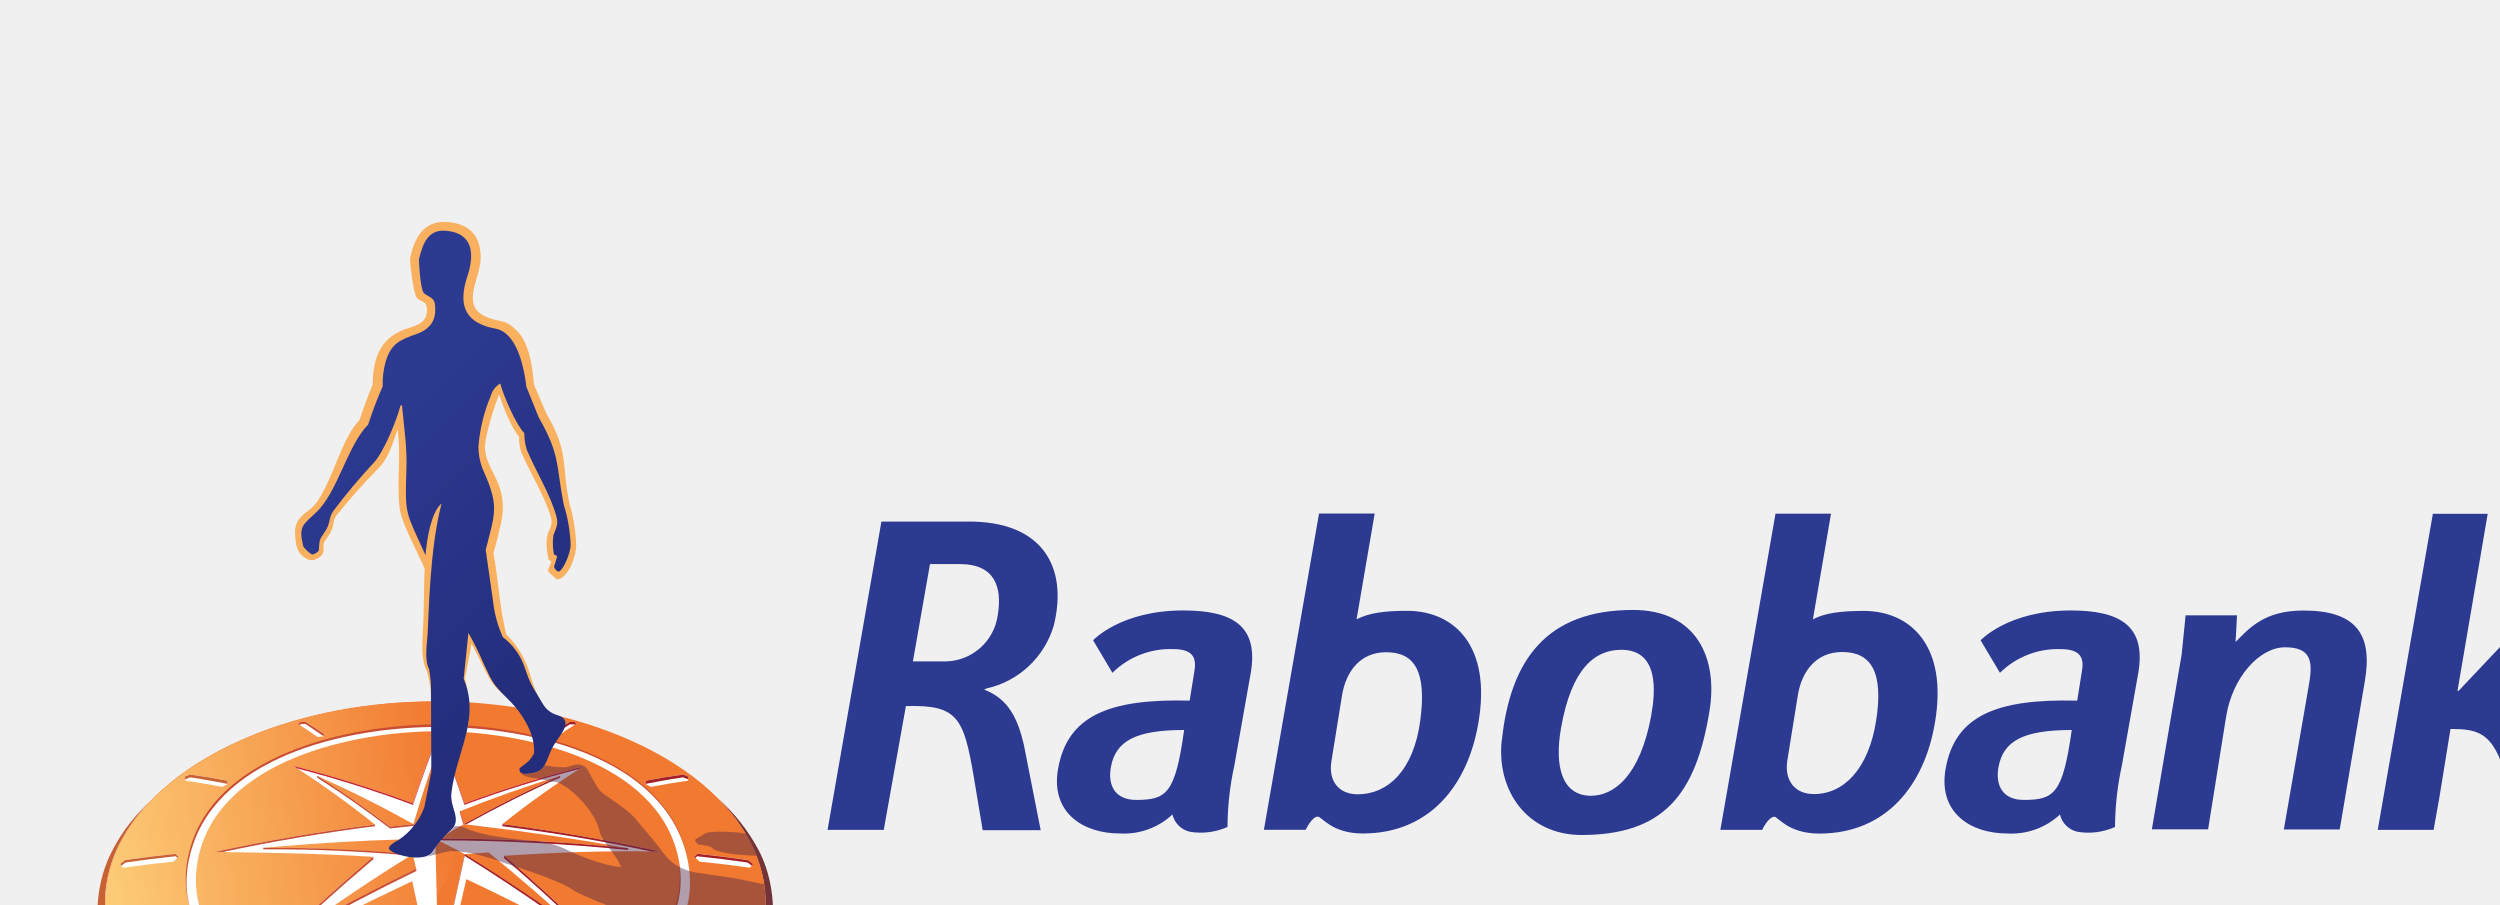
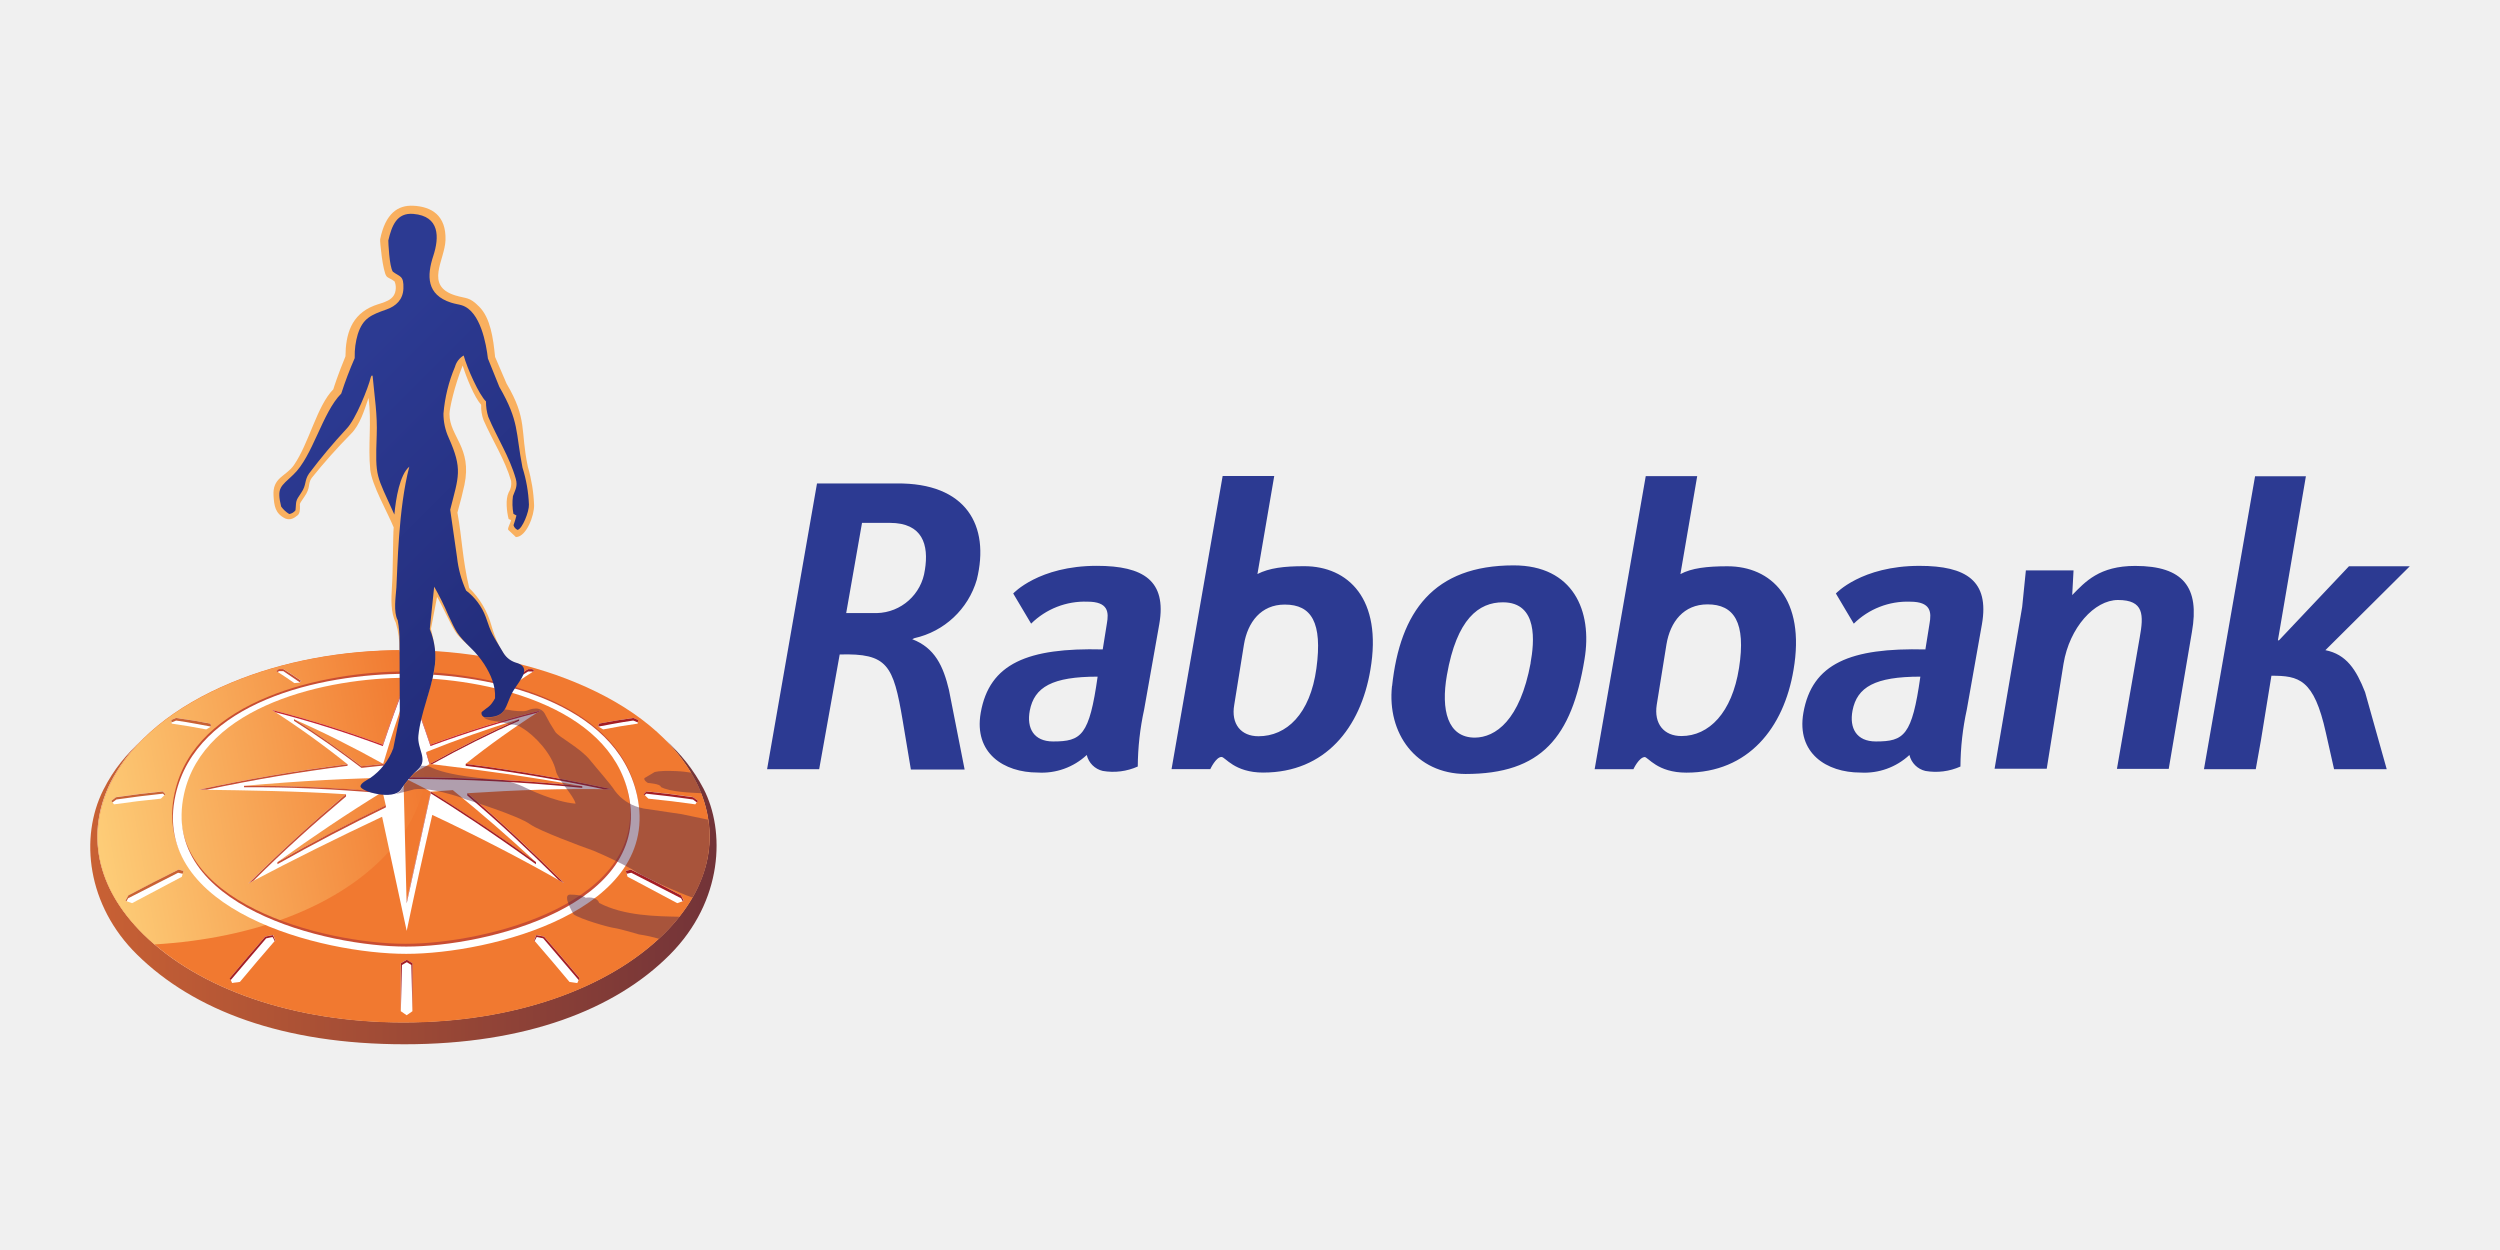
- <svg xmlns="http://www.w3.org/2000/svg">
+ <svg xmlns="http://www.w3.org/2000/svg" width="120" height="60">
  <defs>
    <linearGradient id="A" x1="223.43" y1="222.58" x2="377.75" y2="222.58" gradientUnits="userSpaceOnUse">
      <stop offset="0" stop-color="#c96134" />
      <stop offset="1" stop-color="#723338" />
    </linearGradient>
    <linearGradient id="B" x1="210.7" y1="209.15" x2="306.08" y2="192.33" gradientUnits="userSpaceOnUse">
      <stop offset="0" stop-color="#ffdb84" />
      <stop offset="1" stop-color="#f17930" />
    </linearGradient>
    <linearGradient id="C" x1="275.79" y1="104.05" x2="331.01" y2="159.28" gradientUnits="userSpaceOnUse">
      <stop offset="0" stop-color="#2c3a92" />
      <stop offset="1" stop-color="#232d7b" />
    </linearGradient>
  </defs>
  <g transform="translate(.176)">
    <path d="M83.296 32.07c-.336 2.14-1.438 3.26-2.765 3.26-.84 0-1.327-.59-1.183-1.505l.467-2.9c.18-1.075.823-1.915 1.97-1.915 1.273-.003 1.855.864 1.512 3.06zm-4.54 4.264c.18 0 .608.753 2.016.753 2.974 0 4.674-2.15 5.14-4.926.59-3.42-1.075-4.98-3.17-4.98-.985 0-1.72.087-2.258.376l.806-4.704h-2.47l-2.453 14.07h1.86s.27-.585.554-.585h-.017zm26.28-6c.376-2.13-.4-3.17-2.722-3.17-1.72 0-2.396.756-3.024 1.4l.064-1.186h-2.288l-.178 1.757-1.324 7.765h2.503l.806-5.04c.286-1.737 1.485-3.06 2.614-3.06 1.253 0 1.24.716 1.042 1.808l-1.092 6.297h2.486zm10.457-3.152h-2.92l-3.36 3.555h-.05l1.344-7.876h-2.44l-2.453 14.062h2.486l.252-1.408.5-3.08c1.307 0 2.043.144 2.614 2.738l.393 1.747h2.527l-1.038-3.696c-.43-1.092-.9-1.814-1.905-2.016zm-71.78 3.45a4.03 4.03 0 0 0 2.997-2.806c.645-2.614-.52-4.657-3.85-4.62H39.04l-2.396 13.716h2.5l.985-5.507c2.295-.064 2.574.497 3.024 3.17l.393 2.352h2.58l-.753-3.824c-.27-1.13-.672-2.016-1.76-2.43zm.504-3.27c-.157 1.163-1.135 2.04-2.308 2.066h-1.468l.76-4.33h1.344c1.562.003 1.872 1.048 1.673 2.265zm11.253 2.594c.36-2.077-.753-2.796-3-2.796-2.792 0-4.012 1.327-4.012 1.327l.86 1.448a3.66 3.66 0 0 1 2.705-1.055c1.008 0 1.028.51.93 1.055l-.198 1.237c-3.6-.09-5.443.672-5.857 3.044-.336 1.935 1.11 2.866 2.738 2.866a3.16 3.16 0 0 0 2.352-.843 1.03 1.03 0 0 0 .769.766c.57.098 1.153.024 1.68-.212a13.2 13.2 0 0 1 .306-2.738zM52.51 32.48c-.4 2.83-.776 3.11-2.137 3.11-.93 0-1.277-.638-1.12-1.478.218-1.136 1.08-1.633 3.26-1.633zm42.448-2.523c.36-2.077-.753-2.796-3-2.796-2.792 0-4.012 1.327-4.012 1.327l.86 1.448a3.66 3.66 0 0 1 2.705-1.055c1.008 0 1.028.51.93 1.055l-.198 1.237c-3.6-.09-5.443.672-5.857 3.044-.336 1.935 1.11 2.866 2.738 2.866.867.053 1.717-.252 2.352-.843a1.03 1.03 0 0 0 .769.766c.57.098 1.153.024 1.68-.212a13.21 13.21 0 0 1 .306-2.738zm-2.957 2.523c-.4 2.83-.776 3.11-2.137 3.11-.93 0-1.277-.638-1.12-1.478.218-1.136 1.08-1.633 3.26-1.633zm-31.54 4.603c2.974 0 4.674-2.15 5.14-4.926.59-3.42-1.075-4.98-3.17-4.98-.985 0-1.68.087-2.25.376l.806-4.704h-2.476l-2.453 14.07h1.86s.27-.585.538-.585c.18-.003.612.75 2.006.75zM61.5 29.02c1.273 0 1.81.86 1.512 3.06s-1.438 3.26-2.782 3.26c-.84 0-1.324-.59-1.163-1.505l.467-2.9c.178-1.075.823-1.915 1.952-1.915h.017zm5.144 3.914c.383-3.582 1.996-5.796 5.836-5.796 2.85 0 3.794 2.174 3.4 4.513-.612 3.74-2.066 5.5-5.712 5.5-2.372-.013-3.773-1.942-3.528-4.227zm6.646-1.11c.18-.99.376-2.913-1.327-2.913-1.146 0-2.214.776-2.688 3.498-.292 1.663.027 2.997 1.344 2.997.98-.01 2.164-.813 2.678-3.595z" fill="#2c3a92" />
    <g transform="matrix(.1948 0 0 .1948 -39.36724 -.538683)">
      <path d="M365 185a40.62 40.62 0 0 1 7.79 10.64c6 12.18 3.8 25.62-8.15 37.34-13.7 13.43-37 21.7-64.05 21.7s-50.36-8.26-64.06-21.7c-11.94-11.72-14.14-25.16-8.15-37.34A41 41 0 0 1 236.2 185c-3.82 3.7-6.84 7-9.58 12.45-5.85 11.7-4 28.43 8.37 40.56 14 13.77 36 22.07 65.87 22.07s51.92-8.55 65.37-22.07c13.2-13.26 13.7-30.52 8.3-40.93A41.89 41.89 0 0 0 365 185z" fill="url(#A)" />
      <path d="M343.08 170.95c-12.68-5.26-27.45-8-42.44-8s-29.76 2.7-42.44 8c-13.88 5.76-24.62 14.3-29.76 24.74-6 12.18-3.8 25.62 8.15 37.34 13.7 13.43 37 21.7 64.06 21.7S351 246.45 364.7 233c11.94-11.72 14.14-25.16 8.15-37.34-5.15-10.42-15.84-18.96-29.76-24.7z" fill="#f17930" />
      <path d="M303.15 176.82c-2.5-5.12-2-9.76-1.48-13.82h-1c-15 0-29.76 2.7-42.44 8-13.88 5.76-24.62 14.3-29.76 24.74-6 12.18-3.8 25.62 8.15 37.34q1.26 1.23 2.62 2.4c50.36-3 76.7-32.5 63.9-58.67z" fill="url(#B)" />
      <g fill-rule="evenodd">
        <path d="M268.17 177.7a270.12 270.12 0 0 1 27.33 8.56c1.8-5.4 3.7-10.74 5.87-16 2.18 5.24 4.08 10.6 5.88 16a266.28 266.28 0 0 1 27.17-8.44A209.3 209.3 0 0 0 315.91 191c12.38 1.58 24 3.63 36.17 6.27-12.16-.27-23.6.17-35.73.95 8.56 7.25 15.9 14.27 23.85 22.17-10.9-6.23-21.14-11.46-32.5-16.83q-3.3 14.25-6.3 28.58l-6.06-28.12c-11.36 5.36-21.7 10.48-33 16.45a417.37 417.37 0 0 1 24.07-22c-12.14-.78-23.78-.95-36.2-1.12 12.2-2.63 24.24-4.7 36.6-6.27a214.39 214.39 0 0 0-18.64-13.39zm33.2 16.62q0-10.5 0-21c-2.13 5.84-4 11.76-5.78 17.7q2.9 1.6 5.78 3.28zM273.63 180c7.5 3.3 14.8 7 22 11q-2.67.27-5.33.57c-5.42-4.06-10.95-7.96-16.67-11.57zm27.75 14.3q21.68 0 43.28 2.2c-12.62-2.28-24.9-4-37.54-5.5q-2.9 1.62-5.74 3.3zM329.1 180c-7.5 3.3-14.83 7-22 11q-.43-1.47-.88-2.94c7.52-3 15.14-5.72 22.88-8.06zm-28.5 14.32l.77 30.7 5.94-27.17c-1.97-1.2-4.72-2.38-6.7-3.54zm32.62 20.9c-8.43-6.1-17.06-11.9-25.9-17.37q2.72-.22 5.44-.4c7.02 5.68 13.83 11.62 20.47 17.76zm-31.85-20.9c-14.55.2-25.9.86-40.1 2.08 12.25 0 21.76.5 34.2 1.48q2.92-1.82 5.88-3.58zm-31.84 20.9c8.44-6.08 17.08-11.9 25.94-17.35l.78 3.4q-13.6 6.52-26.72 13.94z" fill="#fff" />
        <path d="M301.38 170.6c2.18 5.24 4.08 10.6 5.88 16a267.4 267.4 0 0 1 26.23-8.19l.94-.6a266.28 266.28 0 0 0-27.17 8.44c-1.8-5.38-3.7-10.73-5.88-16-2.18 5.25-4.08 10.6-5.87 16a270.12 270.12 0 0 0-27.33-8.56l.93.6a271.48 271.48 0 0 1 26.4 8.32c1.8-5.4 3.7-10.76 5.87-16z" fill="#c62731" />
        <path d="M286.4 198.47c-8.43 7.15-16.2 14.22-24 22l1.25-.7c7.7-7.6 14.52-13.76 22.8-20.75v-.53z" fill="#c84d33" />
        <path d="M301.38 194.3v.35zm-.3.18l-.3.18q-2.66 1.58-5.3 3.2l.08.35 5.8-3.5v-.43z" fill="#c11a24" />
        <path d="M295.6 191l-.54.06-4.8.5c-5.4-4.08-10.9-8-16.63-11.6v.42c5.72 3.6 11.24 7.5 16.63 11.6q2.66-.3 5.33-.57l5.08 2.86h.7L295.6 191zm-26.05 24.7q13.13-7.4 26.72-14v-.5q-13.6 6.53-26.72 14z" fill="#c84d33" />
        <path d="M307.33 197.84L301.4 225v.35l5.92-27.1c6 3.72 14.82 9.46 25.93 17.48v-.53c-8.43-6.08-17.06-11.9-25.9-17.36zm9.4.7l-.4-.33v.57c8.26 7 14.85 13.26 22.55 20.86l1.3.74c-8.1-8.02-15.32-14.9-23.46-21.84z" fill="#a41e25" />
        <path d="M286.45 191.13c-12.24 1.57-24.16 3.6-36.23 6.22h1.9c11.6-2.46 22.94-4.38 34.7-5.88v-.42zm9.05 6.74c-11.4-1-22.74-1.55-34.18-1.46v.35c11.28-.1 22.47.46 33.7 1.42l.46-.32" fill="#c84d33" />
        <g fill="#a41e25">
          <path d="M315.9 191c12.38 1.58 24 3.63 36.17 6.27h-2c-11.6-2.46-22.36-4.3-34.13-5.8V191z" />
          <path d="M301.38 194.3q21.68 0 43.28 2.2v.4q-21.27-2.13-42.62-2.2l-.36-.2-.3-.18h.62m5.12-3.32l.52.06c7-3.87 14.13-7.48 21.46-10.7V180c-7.5 3.3-14.8 7-22 11" />
        </g>
        <path d="M307.12 191q-.43-1.47-.88-2.94v.35l.76 2.6.1-.05" fill="#c11a24" />
        <path d="M302.82 251.93l-1.43 1-1.45-1v-11.8c.42-.3 1-.58 1.46-.87.42.3 1 .58 1.4.87q0 5.86.01 11.8zM232.8 223.4l-.7 1.33 1.63.58 12.27-6.5a12.24 12.24 0 0 1 .42-1.44l-1.25-.33q-6.16 3.1-12.36 6.38zm-3.03-24.2l-1.13.9.63.86q5.78-.83 11.56-1.4l1.13-1.1-.68-.7q-5.76.6-11.5 1.42zm14.8-19.53l-1.17.5c0 .23.08.66.1.9q4.26.6 8.5 1.43l1.2-.7-.15-.74q-4.24-.8-8.5-1.4zm86.73-12.02h1.08l.43.43q-2.23 1.4-4.38 2.93h-1.13l-.42-.47q2.17-1.54 4.42-2.9zm-30.93-4.1l.8-.25.83.25q0 1.74 0 3.47l-.86.3-.84-.3q.04-1.73.06-3.47zm-31.05 4.6c.14-.14.45-.4.6-.53h1.1q2.25 1.4 4.42 2.9l-.42.46c-.37 0-.92.1-1.3.1q-2.17-1.52-4.4-2.93zm-9.04 76.56c-.58.14-1.33.14-1.9.28-.13-.4-.42-.83-.54-1.24q4.32-5.16 8.75-10.24l1.9-.37.55 1.3q-4.43 5.1-8.74 10.28zM369 223.4l.7 1.33-1.63.58-12.25-6.52a12.25 12.25 0 0 0-.42-1.44l1.25-.33q6.2 3.1 12.36 6.38zm3-24.2l1.13.9-.62.86q-5.78-.83-11.56-1.4l-1.13-1.1.68-.7q5.78.6 11.5 1.42zm-14.76-19.53l1.17.5c0 .23-.08.66-.1.9q-4.26.6-8.5 1.43l-1.2-.7.15-.74q4.25-.8 8.5-1.4zm-15.7 65.05l1.9.28.54-1.24q-4.32-5.16-8.75-10.24l-1.9-.37-.55 1.3q4.43 5.1 8.74 10.28z" fill="#fff" />
        <path d="M232.76 224.1l-.4.73-.26-.1.7-1.33q6.16-3.28 12.37-6.36l1.25.33-.23.7c-.33-.1-.8-.17-1.12-.25l-12.3 6.28zm-2.86-24.36l-1 .74-.27-.37 1.13-.9q5.76-.84 11.52-1.43l.68.7-.23.23-.4-.38a278.62 278.62 0 0 0-11.43 1.43zm13.57-18.97l-.08-.6 1.17-.5q4.25.58 8.5 1.4l.15.74c-.06 0-5.8-1.13-8.62-1.5z" fill="#c96134" />
        <path d="M332.38 168.26l.06.06.37-.24-.43-.43h-1.08q-2.25 1.4-4.42 2.9l.33.37q2-1.4 4.1-2.7h1.08z" fill="#a41e25" />
        <path d="M300.37 164.15l.8-.25.83.25v-.6l-.83-.25-.8.25z" fill="#b41a23" />
        <path d="M271 168.13l4.05 2.76.34-.37q-2.17-1.5-4.42-2.9h-1.1c-.14.14-.46.4-.6.53l.36.23.27-.24z" fill="#c84d33" />
        <path d="M268.35 233.65c.16.2.34.7.5 1l.15-.17c-.05-.15-.4-.93-.55-1.3l-1.9.37q-4.43 5.08-8.75 10.24c0 .15.17.34.22.5l8.75-10.3c.46-.14 1.08-.22 1.56-.33zM369 224.1l.4.73.26-.1-.65-1.33q-6.16-3.28-12.37-6.36l-1.25.33.23.7c.33-.1.8-.17 1.12-.25L369 224.1zm2.9-24.36l1 .74.27-.37-1.18-.9q-5.76-.84-11.52-1.43l-.68.7.23.23.4-.38a270.48 270.48 0 0 1 11.48 1.43zm-13.56-18.97l.08-.6-1.17-.5q-4.26.58-8.5 1.4l-.15.74c.07 0 5.8-1.13 8.62-1.5zm-24.9 52.88c-.16.2-.34.7-.5 1l-.15-.17c.05-.15.4-.93.55-1.3l1.9.37q4.43 5.08 8.75 10.24l-.2.48-8.77-10.3c-.46-.13-1.08-.2-1.56-.32zm-30.9 6.9l.28 11.37v-11.8c-.42-.3-1-.58-1.4-.87-.42.3-1 .58-1.46.87v11.8l.27-11.37c.34-.23.85-.46 1.2-.7.3.23.8.46 1.13.7z" fill="#a41e25" />
        <path d="M244.26 197.95c5.13-22.92 36.92-29.73 56.85-29.73S352.83 175 358 198c6.4 28.53-36.2 39.15-56.85 39.15s-63.28-10.67-56.9-39.2zm2.08-.16c4.83-22.14 35.58-28.7 54.77-28.7s49.94 6.57 54.77 28.7c6 27.4-34.9 37.53-54.77 37.53s-60.75-10.13-54.77-37.54z" fill="#c84d33" />
        <path d="M244.44 198.65c5.13-22.92 35.6-29.85 56.85-29.85s51.72 6.93 56.85 29.85c6.4 28.53-36.2 39.15-56.85 39.15s-63.24-10.62-56.85-39.15zm2.08-.17c4.83-22.14 35.58-28.7 54.77-28.7s49.94 6.57 54.77 28.7c6 27.4-34.9 37.53-54.77 37.53s-60.74-10.13-54.77-37.52z" fill="#fff" />
      </g>
      <path d="M369.16 203.38l-9.32-1.38-1.23-.3a11.14 11.14 0 0 1-5.85-4c-1.3-2-4.44-5.47-6.16-7.62-2.38-3-7.8-5.72-8.6-7a43.6 43.6 0 0 1-2.46-4.24 2.47 2.47 0 0 0-2.62-1.47c-1.4.1-1.53.57-2.73.64a16.83 16.83 0 0 1-2.88-.18 8.79 8.79 0 0 0-1.75-.24c-.75 1.23-1.9 2-4.65 2a1.83 1.83 0 0 1-.48-.06c.3.62 2.87 1 3.3 1s2.87.66 3.43.76a4.4 4.4 0 0 1 2.7.86c3 1.72 7.43 6.46 8.3 10.57.5 2.27 4.38 6 4.85 8.07-5.2-.4-12.14-3.83-12.14-3.83l-.87-.42a21 21 0 0 0-7.84-1.78c-9-.8-12.36-2-13.26-2.3-1.85-.62-1.6-.94-3.1-1h-.8a3.7 3.7 0 0 1-.77 1 24.7 24.7 0 0 0-4.21 4.94 2.92 2.92 0 0 1-1.78 1.15c1.7-.4 5.06-1.3 5.06-1.3 3.16-.42 8 1 8 1a38.88 38.88 0 0 1 4.71 1.5s12.77 3.9 15.9 6.18c2.06 1.5 12.67 5.47 15.48 6.44A103.64 103.64 0 0 1 357 217c1.76 1.5 12 6 14.83 6.93a28.7 28.7 0 0 0 3.87-19.18zm-4.7-10.62a9.52 9.52 0 0 0-1.94.23l-2.52 1.5c-.32.52.83 1.2.83 1.2s3.2.2 3.2 1c2.36 1.25 7.4 1.4 10 1.53q-.5-1.3-1.14-2.6c-.4-.83-.85-1.64-1.33-2.44-.2 0-2.14-.55-7.1-.44zM345.5 224s-.6-.78-3.86-.8c-2.06 0 .9 4.88.9 4.88 1.86 1.25 8.57 3.16 10 3.35s6.08 1.58 6.08 1.58a35.57 35.57 0 0 1 4.94 1.08l1.16-1.1a47.11 47.11 0 0 0 3.91-4.33c-5.66-.12-13.7-.2-19.8-3.4-.65-1.8-3.34-1.28-3.34-1.28z" opacity=".45" fill="#4f274a" />
      <path d="M328.3 135.1l-1.9-1.8c-.14-.6.53-1.4.7-2.4-.2-.07-.4-.16-.58-.24-.46-1.74-.83-4.87 0-6.54a4.17 4.17 0 0 0 .61-2.85c-1.55-5.32-4.62-10-6.8-15a9.69 9.69 0 0 1-.58-3.76c-1.68-1.85-3.62-6.68-4.56-9.67-2 4.94-3.25 10.62-3.25 11.93 0 5.56 5.64 8.26 3.68 17.5-.38 1.78-1 4.25-1.72 6.8 1.17 6.44 1.17 11.12 2.9 18.58a20.74 20.74 0 0 1 5.5 9.33c.66 2.4 2.7 8.05 5.28 8.9 1.6.52-5.45 1.82-7.45-.7s-5.24-4.33-6.82-6.9c-1.26-2-3.2-6.4-4.43-8.46l-1.5 7.92c2.05 8.46.83 10.32-1 17.2-.8 3-6.77-10.9-6.78-12a21.06 21.06 0 0 0-.9-6.78c-1.26-2.44-1.12-5.9-.95-8.55.3-4.4.25-12.72.44-14.9-1.5-3.7-5.38-10.42-5.77-14.2-.6-5.88.4-11.83-.43-17.7-1 2.94-2.08 6.66-4.36 8.9a142.31 142.31 0 0 0-9.62 10.8c-1.1 1.52-.13 2.26-1.85 4.7s-.8 1.3-1.14 3.6a1.64 1.64 0 0 1-.39.84c-.9.76-1.87 1.4-3.17.87-2.5-1.26-2.7-3.13-2.87-5.54-.33-4.6 3.06-4.8 5-7.58 3.77-5.45 5.68-14.6 9.72-18.7.25-.8 1.2-3.75 3-8.12.05-5.43 1.4-10.25 7-12.48 2.3-.9 5.28-1.14 5.4-4.3a3.9 3.9 0 0 0-.3-1.69c-.92-.74-1.57-.76-2-1.3-.9-1.16-1.65-8.62-1.55-9.1 1.3-6.33 4.34-8.44 8.17-8.25 4.53.23 8.13 2.4 7.93 8.5-.16 4.9-5.22 11.2 2.36 13.58 2.9.9 3.44.28 5.93 2.78 2.8 2.8 3.47 7.78 3.93 12.4l2.84 6.6c5.2 8.77 3.33 11.55 5.24 20.48a38.76 38.76 0 0 1 1.53 9.41c.08 2.44-1.83 7.8-4.46 7.9z" fill="#f9b05f" />
      <path d="M274 128.5c.23-2.34-.1-2.14 1.4-4.3 1.38-2 .72-3 1.94-4.76a139.16 139.16 0 0 1 9.22-11c2.26-2.3 5.33-10 6-12.73.14-.4.36-.6.45-.25.47 5.17 1.2 9.5 1 14.57-.38 10.68-.1 9.56 4.35 19.53.37-4 1.34-9.83 3.68-11.8-2.73 10.4-2.9 25.2-3.18 29.76-.15 2.32-.78 6 .33 8.1a26.29 26.29 0 0 1 .44 5.28l.07 18.23-1.6 8a15.28 15.28 0 0 1-5.75 7.39c-.7.4-2.34 1.26-2.34 2 0 1.26 8.14 3.62 10 .75a24.67 24.67 0 0 1 4.21-4.94c2.56-2.46-.28-5 .06-8.3.6-5.8 3.08-10.82 3.9-16.3a17.62 17.62 0 0 0-1.09-9.95l1.08-10.45a67.47 67.47 0 0 1 3.47 7c2 4.23 2.06 4.65 5.58 8.12a23.22 23.22 0 0 1 3.3 4c1.65 2.63 2.8 5.23 2.65 8.37-1.22 2.2-1.74 2.07-3.3 3.4a1 1 0 0 0 1.05 1.29c5.3 0 4.64-2.76 6.64-6.35 1.3-2.32 5-5.84.93-7.06a5.52 5.52 0 0 1-3.22-2.39c-2.82-4.72-2.93-4.6-4.4-8.94a14.43 14.43 0 0 0-4.83-6.48 27 27 0 0 1-2.24-8.22l-1.68-11.7c2.07-8.2 3.13-9.93-.4-17.8a14.2 14.2 0 0 1-1.26-5.88 37.66 37.66 0 0 1 2.84-11.55 4.66 4.66 0 0 1 2.14-2.78c.86 3.18 3.8 9.7 5.5 11.32a12.17 12.17 0 0 0 .56 3.79c2.15 5.15 5.24 9.84 6.78 15.27.53 1.87-.17 2.77-.7 4.27a13.61 13.61 0 0 0 .12 4.37l.74.4a23.05 23.05 0 0 1-.72 2.4 1.82 1.82 0 0 0 1 1.16c1.18-.26 2.87-4.53 2.8-6.24a35 35 0 0 0-1.59-9.12c-1.74-8.87-.74-11.3-5.7-19.88l-2.82-7c-.4-3.47-1.8-11.62-6.4-13.1-.77-.25-1.54-.3-2.7-.67-6-1.94-6-6.54-4.34-11.56 1.45-4.47 1.64-9.74-4.93-10.3-4.07-.34-5.3 2.86-6.17 6.55 0 .4.23 6.4 1.12 7.7 1.74 1.3 2.72.9 2.6 4.15-.1 2.72-1.82 4.33-4.17 5.15-3.83 1.35-5.78 2.13-7.07 6.08a18.34 18.34 0 0 0-.76 5.67V91a92.7 92.7 0 0 0-3.31 8.73c-4.7 4.72-7 15.46-11.82 20-3.17 3-4.12 3.2-3 7.85a6.82 6.82 0 0 0 2 1.85 2.45 2.45 0 0 0 1.55-.94z" fill="url(#C)" />
    </g>
  </g>
</svg>
